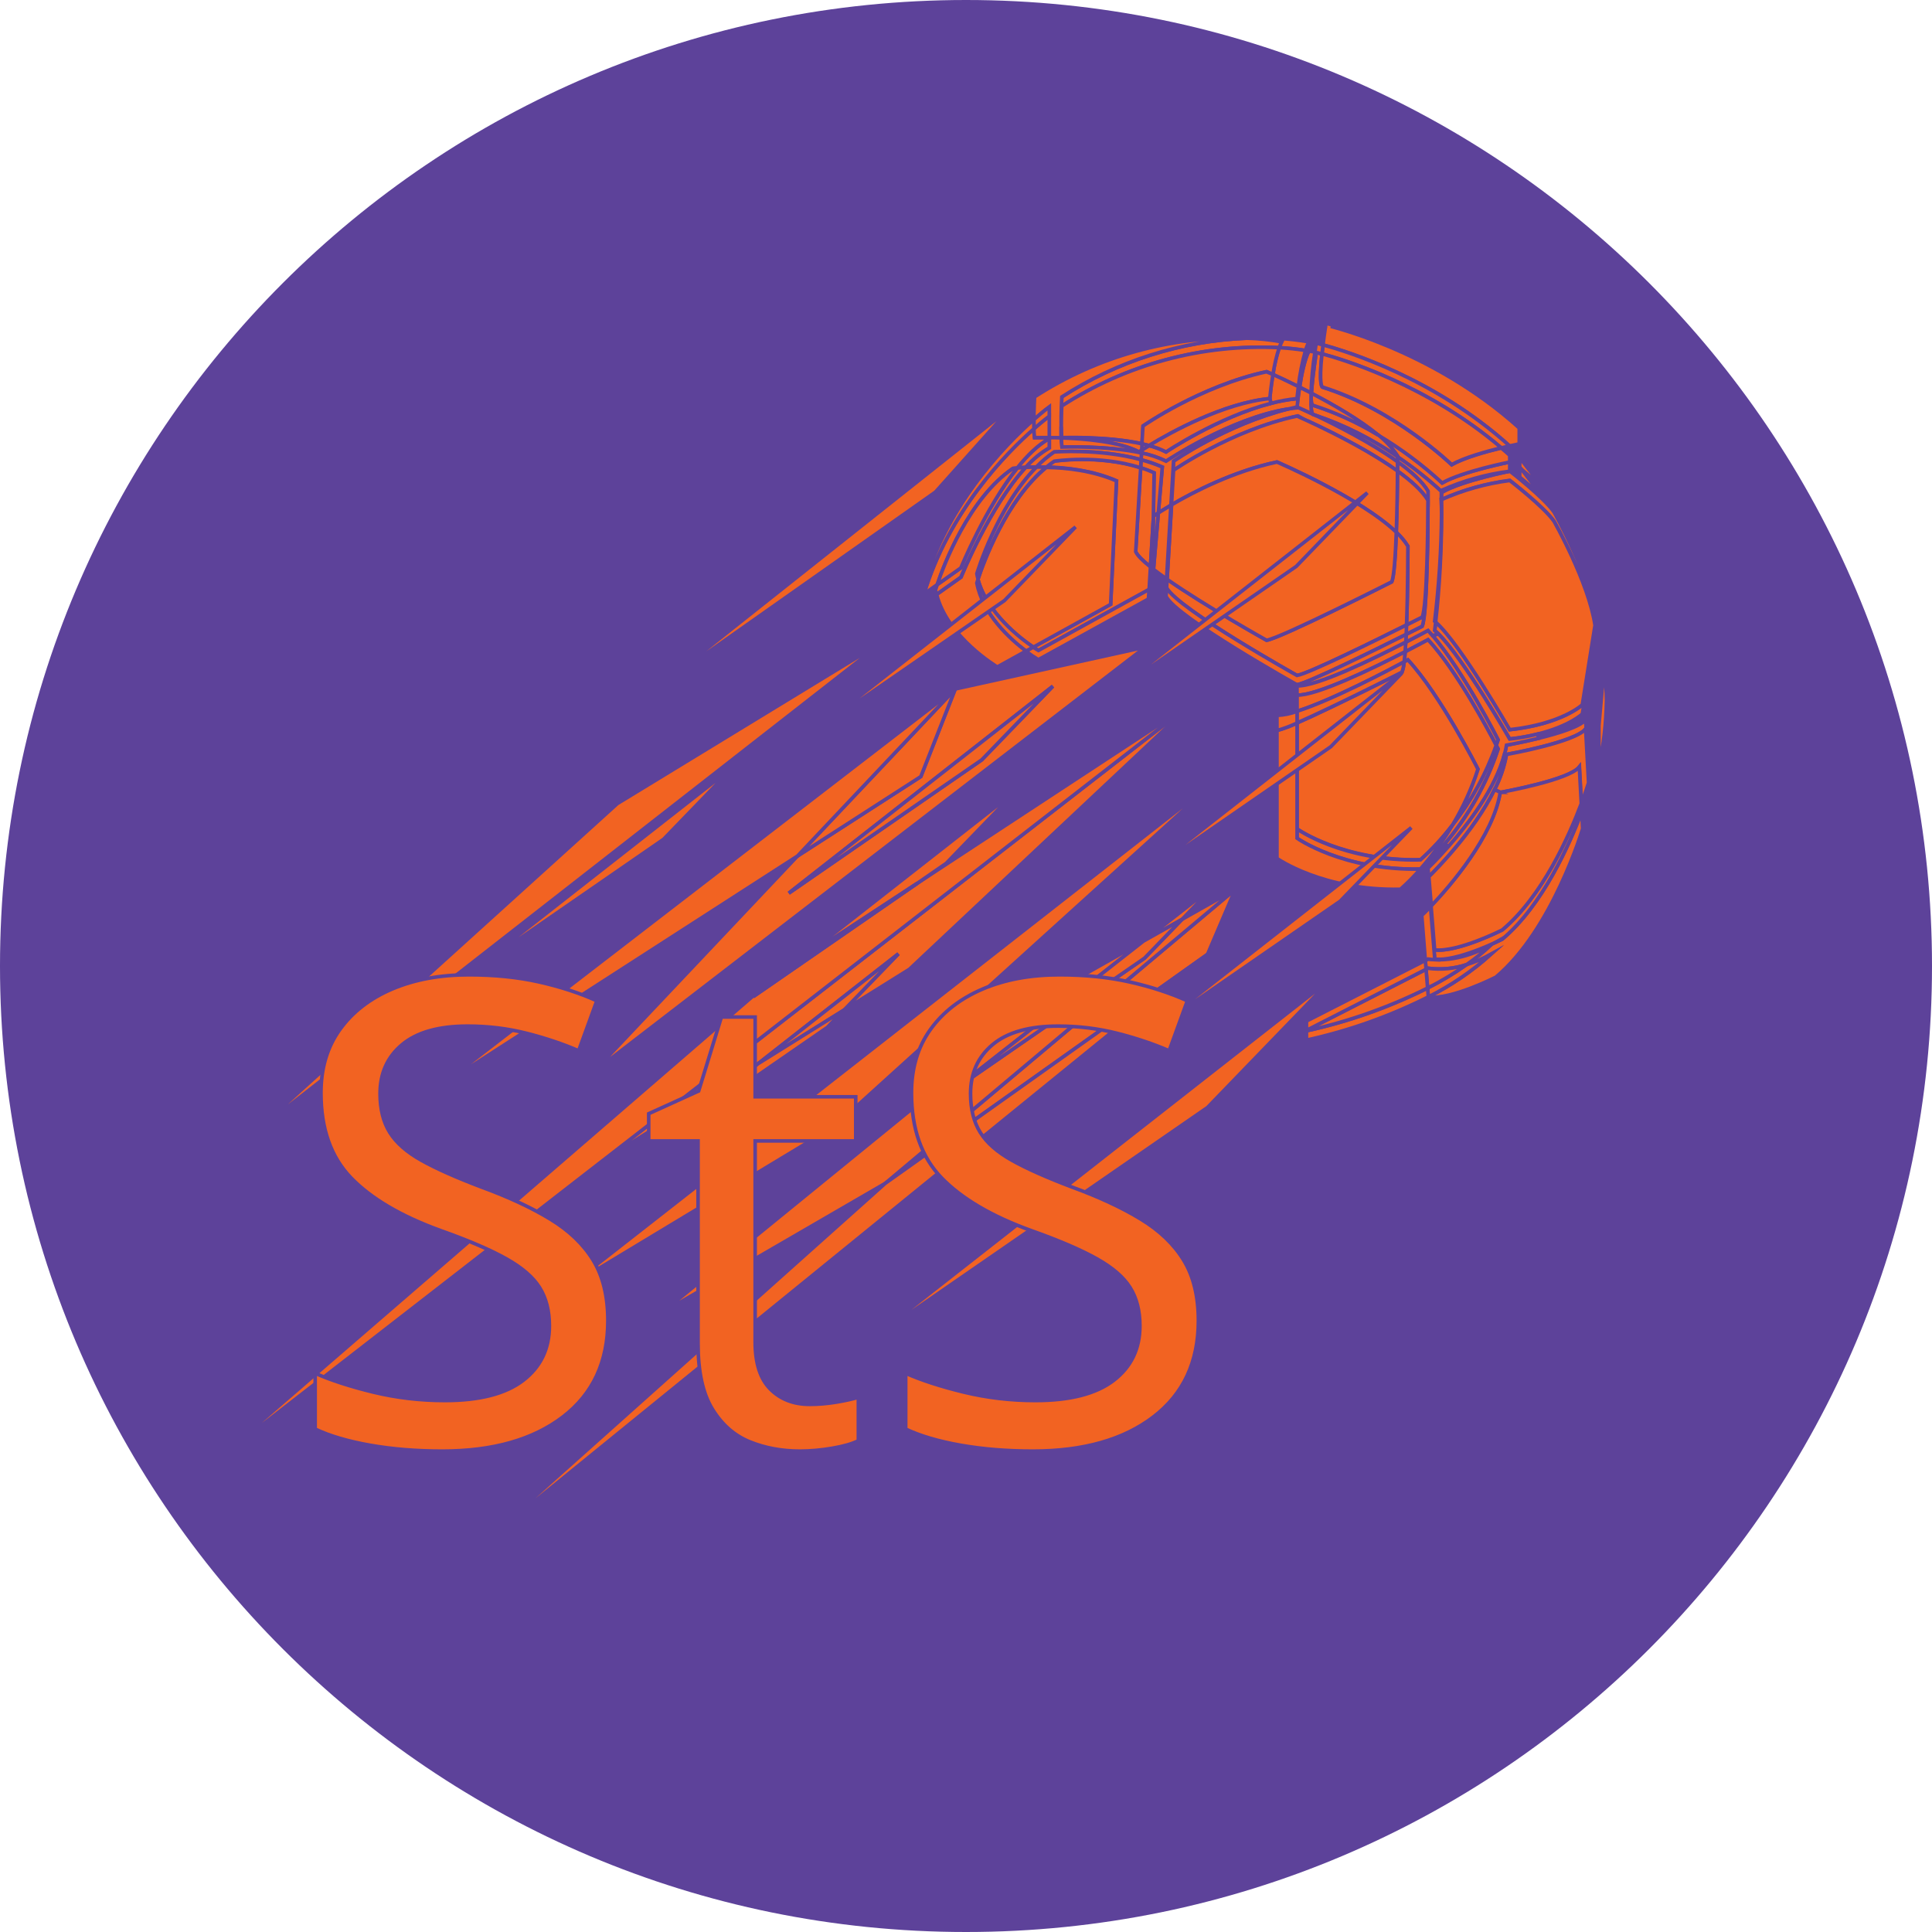
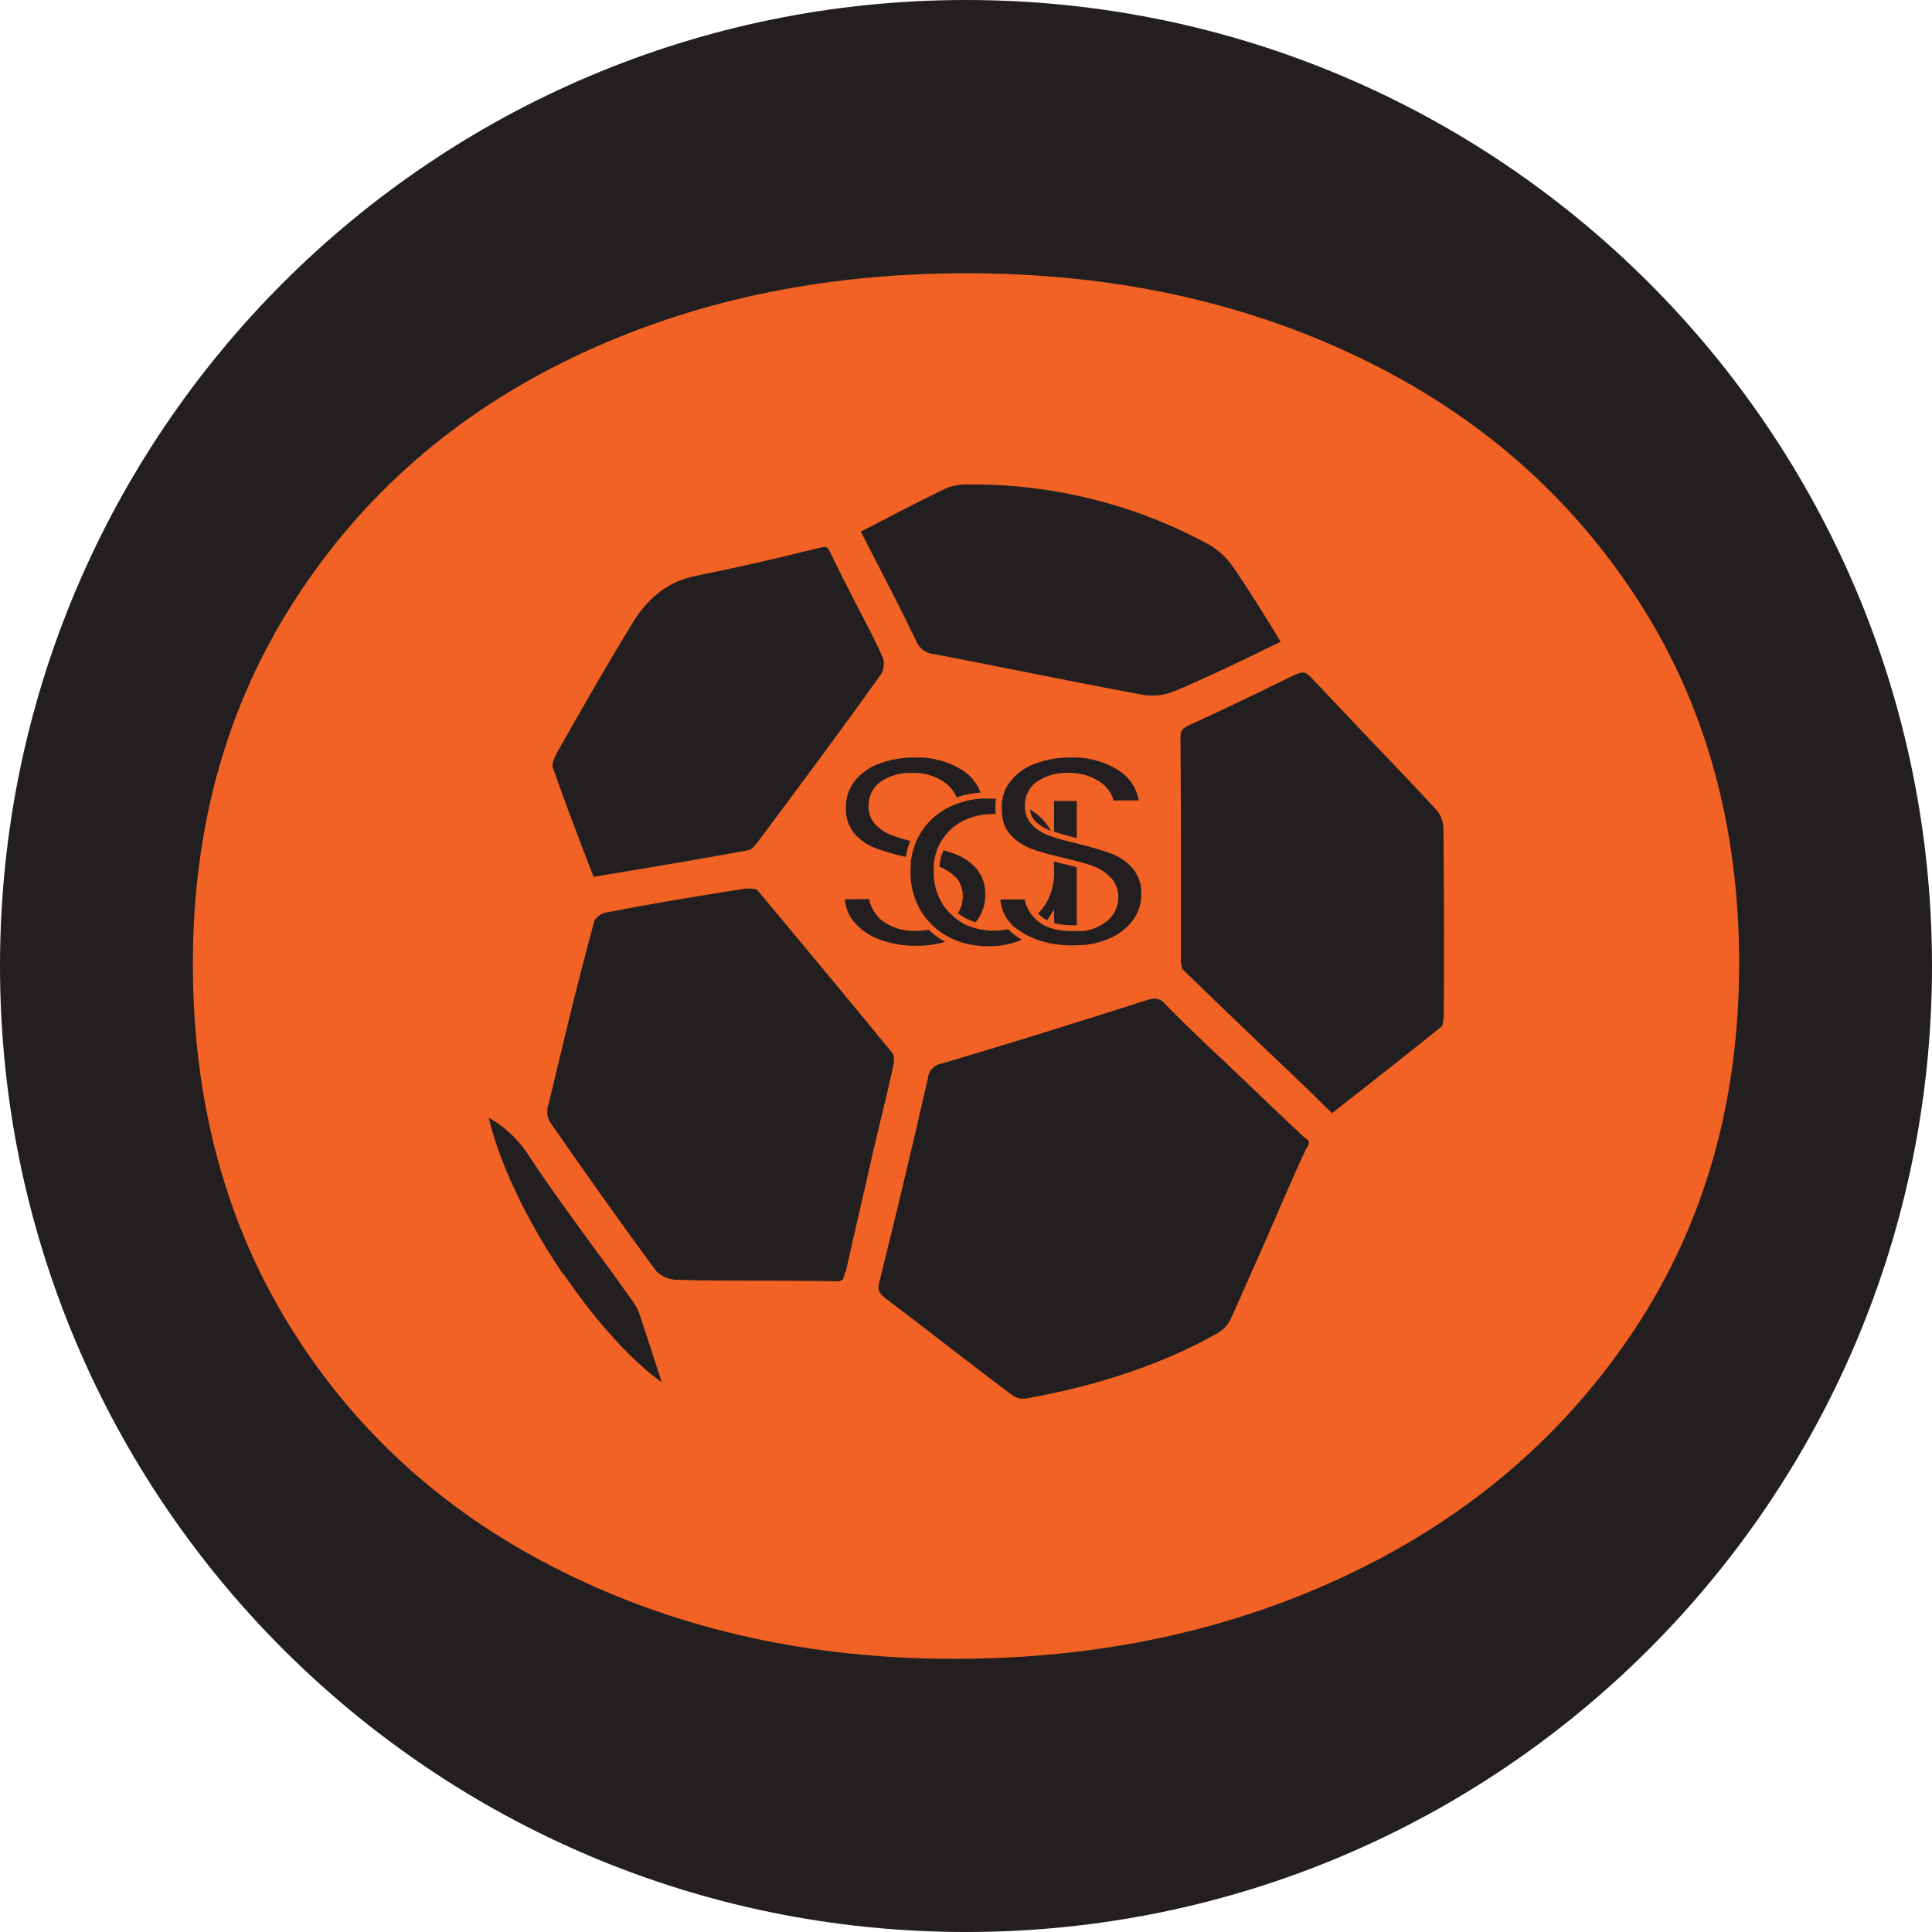
- <svg xmlns="http://www.w3.org/2000/svg" id="Layer_1" data-name="Layer 1" viewBox="0 0 541.44 541.44">
+ <svg xmlns="http://www.w3.org/2000/svg" id="Layer_1" data-name="Layer 1" viewBox="0 0 300 300">
  <defs>
-     <style>.cls-1{fill:#5d429a;}.cls-2,.cls-3{fill:#f26322;stroke:#5d429a;stroke-miterlimit:10;}.cls-3{font-size:181.86px;font-family:Facon;}</style>
+     <style>.cls-1{fill:#231f20;}.cls-2{fill:#f16224;isolation:isolate;}</style>
  </defs>
-   <circle class="cls-1" cx="270.72" cy="270.72" r="270.72" />
-   <path class="cls-2" d="M571.76,303.74a100.72,100.72,0,0,1-2.12,21.4v-2.58A101.48,101.48,0,0,0,571.76,303.74Z" transform="translate(-121.5 -107.51)" />
-   <path class="cls-2" d="M571,295a66.32,66.32,0,0,1,.72,8.75,101.48,101.48,0,0,1-2.12,18.82V310.88Z" transform="translate(-121.5 -107.51)" />
-   <path class="cls-2" d="M568.68,281.62l-.18,1.13C566.7,270.63,557,253.59,557,253.59c-3-4.21-12.39-11.45-12.39-11.45a68.71,68.71,0,0,0-19.12,5.35c0-.76,0-1.53,0-2.3l.23.22c5.84-3.27,18.93-5.85,18.93-5.85v0S554,246.79,557,251C557,251,567.51,269.46,568.68,281.62Z" transform="translate(-121.5 -107.51)" />
-   <path class="cls-2" d="M568.68,284.21l-3.74,23.38s-3.58,3.43-12.54,5.64a58,58,0,0,1-7.8,1.37s-13-22.51-20-29.48a13.32,13.32,0,0,0-1-.91s.11-.83.28-2.35c6.89,6,20.76,30.15,20.76,30.15,14.73-1.63,20.34-7,20.34-7l3.56-22.25C568.57,283.25,568.63,283.74,568.68,284.21Z" transform="translate(-121.5 -107.51)" />
-   <path class="cls-2" d="M568.5,282.75,564.94,305s-5.61,5.38-20.34,7c0,0-13.87-24.11-20.76-30.15a271.78,271.78,0,0,0,1.65-30.17v-.16c0-1.33,0-2.68,0-4a68.71,68.71,0,0,1,19.12-5.35S554,249.38,557,253.59C557,253.59,566.7,270.63,568.5,282.75Z" transform="translate(-121.5 -107.51)" />
-   <path class="cls-2" d="M565.87,309.21l.94,17.29s0,.14-.12.38l-.82-15.09c-3,3.76-22.2,7.15-22.2,7.15l-.53-.14c.22-.82.39-1.64.53-2.46,0,0,4.23-.75,9-1.92C558.13,313.09,564.31,311.2,565.87,309.21Z" transform="translate(-121.5 -107.51)" />
-   <path class="cls-2" d="M566.69,326.88l.12,2.22s-.68,2.3-2,5.9l-.13-2.28C565.75,329.82,566.43,327.71,566.69,326.88Z" transform="translate(-121.5 -107.51)" />
-   <path class="cls-2" d="M565.87,311.79l.82,15.09c-.26.83-.94,2.94-2,5.84l-.55-10.28c-2.86,3.63-21,6.92-22.15,7.13l-1.63-.75a35.86,35.86,0,0,0,3.35-9.88S562.92,315.55,565.87,311.79Z" transform="translate(-121.5 -107.51)" />
-   <path class="cls-2" d="M539.3,372.37c-.42.24-7.14,4.13-14.6,4.13v-.13c6.75,0,17.8-5.66,17.8-5.66,11.36-9.53,18.9-26.7,22.28-35.71l.26,4.74s-8.42,28.29-24.32,41.61c0,0-12.38,6.32-18.93,5.61v-.07A79.51,79.51,0,0,0,539.3,375a34.64,34.64,0,0,1-6.8,2.89A63.63,63.63,0,0,0,539.3,372.37Z" transform="translate(-121.5 -107.51)" />
-   <path class="cls-2" d="M564.65,332.72l.13,2.28c-3.38,9-10.92,26.18-22.28,35.71,0,0-11,5.63-17.8,5.66a10.41,10.41,0,0,1-1.14-.05l-1.2-14.73.2-.21,1,12.34c6.55.7,18.94-5.6,18.94-5.6C553.73,358.7,561.22,341.82,564.65,332.72Z" transform="translate(-121.5 -107.51)" />
-   <path class="cls-2" d="M564.1,322.44l.55,10.28c-3.43,9.1-10.92,26-22.15,35.4,0,0-12.39,6.3-18.94,5.6l-1-12.34c5.39-5.68,17.35-19.46,19.33-31.8H542C543.08,329.36,561.24,326.07,564.1,322.44Z" transform="translate(-121.5 -107.51)" />
-   <polygon class="cls-2" points="425.9 128.29 432.45 136.7 426.4 131.53 425.9 130.88 425.9 128.29" />
-   <polygon class="cls-2" points="426.4 131.53 432.45 139.3 425.9 133.69 425.9 131.1 426.4 131.53" />
-   <path class="cls-2" d="M552.4,313.23l.3,1.19c-4.8,1.17-9,1.92-9,1.92-.14.82-.31,1.64-.53,2.46-2.46,9.57-10.14,19.61-15.61,25.83l-1.29-.46a80.23,80.23,0,0,0,15.09-26.76l-.53-1c.18-.51.36-1,.53-1.56,0,0-9.56-18.9-18.34-29.18l1.57-.52c7.09,7,20,29.48,20,29.48A58,58,0,0,0,552.4,313.23Z" transform="translate(-121.5 -107.51)" />
-   <path class="cls-2" d="M547.26,227.46v4.44s-1.06.21-2.71.58c-20.85-18.84-45.39-26.44-52.28-28.3.2-1.62.45-3.46.77-5.55C493,198.63,522.72,205.25,547.26,227.46Z" transform="translate(-121.5 -107.51)" />
-   <path class="cls-2" d="M544.6,239.54v0s-13.09,2.58-18.93,5.85l-.23-.22c0-.09,0-.19,0-.27A68.42,68.42,0,0,1,544.6,239.54Z" transform="translate(-121.5 -107.51)" />
-   <path class="cls-2" d="M544.6,237v2.57a68.42,68.42,0,0,0-19.17,5.38c0,.08,0,.18,0,.27a104.12,104.12,0,0,0-12.28-9.69v-.23a25,25,0,0,0-5.43-5.84,107.76,107.76,0,0,1,17.94,13.39C531.51,239.54,544.6,237,544.6,237Z" transform="translate(-121.5 -107.51)" />
-   <path class="cls-2" d="M544.6,235.12V237s-13.09,2.57-18.93,5.85a107.76,107.76,0,0,0-17.94-13.39c-5.14-4.26-12.45-8.48-18.71-11.73.17-2.56.56-6.2,1.35-11.41,0,0,.57.13,1.61.4-.94,9,.12,9.31.12,9.31,20.33,6.32,36.23,21.74,36.23,21.74,3.49-2,9.56-3.66,13.89-4.71C543,233.71,543.81,234.4,544.6,235.12Z" transform="translate(-121.5 -107.51)" />
-   <path class="cls-2" d="M543.14,318.8l.53.14a35.86,35.86,0,0,1-3.35,9.88c-5.84,11.92-16.84,22.85-18.43,24.4l-.19-2.41s2.5-2.38,5.83-6.18C533,338.41,540.68,328.37,543.14,318.8Z" transform="translate(-121.5 -107.51)" />
-   <path class="cls-2" d="M544.55,232.48l-2.33.55c-20.62-17.61-44-24.68-50.24-26.34.08-.77.17-1.61.29-2.51C499.16,206,523.7,213.64,544.55,232.48Z" transform="translate(-121.5 -107.51)" />
-   <path class="cls-2" d="M542,329.57h-.06c-2,12.34-13.94,26.12-19.33,31.8l-.67-8.16c1.59-1.55,12.59-12.48,18.43-24.4Z" transform="translate(-121.5 -107.51)" />
-   <path class="cls-2" d="M541.33,314.82c-.17.53-.35,1.05-.53,1.56-2.23-4.3-11.2-21.08-19.1-29.59,0,0-2.59,1.41-6.42,3.38.06-.84.12-1.74.18-2.69,3.73-1.92,6.24-3.29,6.24-3.29.42.46.85.94,1.29,1.45C531.77,295.92,541.33,314.82,541.33,314.82Z" transform="translate(-121.5 -107.51)" />
-   <path class="cls-2" d="M540.8,316.38l.53,1a80.23,80.23,0,0,1-15.09,26.76,63.75,63.75,0,0,1-6.65,6.9h-.06a83.77,83.77,0,0,0,9-12.32v0A79.59,79.59,0,0,0,540.8,316.38Z" transform="translate(-121.5 -107.51)" />
-   <path class="cls-2" d="M542.22,233c-4.33,1.05-10.4,2.76-13.89,4.71,0,0-15.9-15.42-36.23-21.74,0,0-1.06-.35-.12-9.31C498.22,208.35,521.6,215.42,542.22,233Z" transform="translate(-121.5 -107.51)" />
-   <path class="cls-2" d="M521.7,286.79c7.9,8.51,16.87,25.29,19.1,29.59a79.59,79.59,0,0,1-12.25,22.34,75.37,75.37,0,0,0,7.14-15.66s-10.51-20.8-19.63-30.62l-1,.57c.1-.83.19-1.78.27-2.84C519.11,288.2,521.7,286.79,521.7,286.79Z" transform="translate(-121.5 -107.51)" />
-   <path class="cls-2" d="M532.5,377.85a34.64,34.64,0,0,0,6.8-2.89,79.51,79.51,0,0,1-17.52,11.93l-.2-2.49A90.16,90.16,0,0,0,532.5,377.85Z" transform="translate(-121.5 -107.51)" />
-   <path class="cls-2" d="M539.3,372.37a63.63,63.63,0,0,1-6.8,5.48,24.75,24.75,0,0,1-10.8,1l-.55.28-.2-2.49.75-.38a20.29,20.29,0,0,0,3,.22C532.16,376.5,538.88,372.61,539.3,372.37Z" transform="translate(-121.5 -107.51)" />
-   <path class="cls-2" d="M516.06,292.44c9.12,9.82,19.63,30.62,19.63,30.62a75.37,75.37,0,0,1-7.14,15.66v0a69.15,69.15,0,0,1-8.95,9.73c-21.74.47-34.6-8.65-34.6-8.65V310.12c10.16-4.46,29.43-14.24,29.43-14.24A11.38,11.38,0,0,0,515,293Z" transform="translate(-121.5 -107.51)" />
-   <path class="cls-2" d="M519.59,348.48a69.15,69.15,0,0,0,8.95-9.73,83.77,83.77,0,0,1-9,12.32c-21.7.45-34.54-8.65-34.54-8.65v-2.59S497.85,349,519.59,348.48Z" transform="translate(-121.5 -107.51)" />
-   <path class="cls-2" d="M525.49,251.53v.16a268.75,268.75,0,0,1-1.93,29.93l.28.24c-.17,1.52-.28,2.35-.28,2.35a13.32,13.32,0,0,1,1,.91l-1.57.52c-.44-.51-.87-1-1.29-1.45,0,0-2.51,1.37-6.24,3.29,0-.71.08-1.44.12-2.18l4.48-2.26c1.64-3.5,1.64-35.29,1.64-35.29s0,0,0,0c0-1.61,0-2.58,0-2.58-1.6-2.66-4.74-5.49-8.55-8.22,0-.67,0-1.16,0-1.43a104.12,104.12,0,0,1,12.28,9.69c0,.77,0,1.54,0,2.3l-.05,0C525.47,248.86,525.48,250.2,525.49,251.53Z" transform="translate(-121.5 -107.51)" />
-   <path class="cls-2" d="M521.7,378.87a24.75,24.75,0,0,0,10.8-1,90.16,90.16,0,0,1-10.92,6.55l-.43-5.25Z" transform="translate(-121.5 -107.51)" />
-   <path class="cls-2" d="M524.7,376.37v.13a20.29,20.29,0,0,1-3-.22l-.75.38-1-12.61s1-.9,2.44-2.46l1.2,14.73A10.41,10.41,0,0,0,524.7,376.37Z" transform="translate(-121.5 -107.51)" />
-   <path class="cls-2" d="M521.58,384.4l.2,2.49A145.52,145.52,0,0,1,487.64,399V396.4A145.45,145.45,0,0,0,521.58,384.4Z" transform="translate(-121.5 -107.51)" />
-   <path class="cls-2" d="M521.68,247.73s0,0,0,0,0,31.79-1.64,35.29l-4.48,2.26c0-.86.07-1.75.1-2.65,2.67-1.33,4.38-2.2,4.38-2.2C521.41,277.56,521.65,255.37,521.68,247.73Z" transform="translate(-121.5 -107.51)" />
-   <path class="cls-2" d="M521.7,245.15s0,1,0,2.58c-1.6-2.66-4.74-5.49-8.54-8.22,0-1,0-1.9,0-2.58C517,239.66,520.1,242.49,521.7,245.15Z" transform="translate(-121.5 -107.51)" />
-   <path class="cls-2" d="M521.15,379.15l.43,5.25a145.45,145.45,0,0,1-33.94,12v-.14Z" transform="translate(-121.5 -107.51)" />
-   <path class="cls-2" d="M521.68,247.73c0,7.64-.27,29.83-1.62,32.72,0,0-1.71.87-4.38,2.2.38-10.07.38-22.07.38-22.07a19.68,19.68,0,0,0-3.25-3.9c.22-6.16.3-12.93.33-17.17C516.94,242.24,520.08,245.07,521.68,247.73Z" transform="translate(-121.5 -107.51)" />
-   <polygon class="cls-2" points="399.45 269.15 399.65 271.63 366.14 288.75 366.14 286.16 399.45 269.15" />
-   <path class="cls-2" d="M485,342.42s12.84,9.1,34.54,8.65a59.77,59.77,0,0,1-5.57,5.65c-21.74.47-34.6-8.65-34.6-8.65V312.24a35,35,0,0,0,5.63-2.12v32.3Z" transform="translate(-121.5 -107.51)" />
-   <path class="cls-2" d="M516.06,260.58s0,12-.38,22.07C507,287,488.21,296.28,485,296.81c0,0-32.95-18.4-36.56-24.52l.15-2.44c10.91,7.61,27.88,17.09,27.88,17.09,4.21-.7,35.06-16.37,35.06-16.37.65-1.39,1.05-7.3,1.29-13.89A19.68,19.68,0,0,1,516.06,260.58Z" transform="translate(-121.5 -107.51)" />
-   <path class="cls-2" d="M515.68,282.65c0,.9-.07,1.79-.1,2.65-8.71,4.36-27.39,13.57-30.59,14.11,0,0-33.9-18.94-36.7-24.78l.14-2.34C452,278.41,485,296.81,485,296.81,488.21,296.28,507,287,515.68,282.65Z" transform="translate(-121.5 -107.51)" />
-   <path class="cls-2" d="M515.58,285.3c0,.74-.08,1.47-.12,2.18-9,4.63-25,12.47-30.47,12.24v-.31C488.19,298.87,506.87,289.66,515.58,285.3Z" transform="translate(-121.5 -107.51)" />
-   <path class="cls-2" d="M515.46,287.48c-.06.95-.12,1.85-.18,2.69-9,4.64-24.87,12.37-30.29,12.14v-2.59C490.44,300,506.5,292.11,515.46,287.48Z" transform="translate(-121.5 -107.51)" />
-   <path class="cls-2" d="M515.28,290.17c-.08,1.06-.17,2-.27,2.84-4.26,2.28-20.34,10.78-30,13.84v-4.54C490.41,302.54,506.29,294.81,515.28,290.17Z" transform="translate(-121.5 -107.51)" />
-   <path class="cls-2" d="M515,293a11.38,11.38,0,0,1-.59,2.87s-19.27,9.78-29.43,14.24v-3.27C494.67,303.79,510.75,295.29,515,293Z" transform="translate(-121.5 -107.51)" />
-   <path class="cls-2" d="M513.16,235.27v.23a91.28,91.28,0,0,0-23-11.6l-.86-.4h0c-.18-.36-.45-1.4-.33-4.46.1,1.92.47,2,.47,2a85.94,85.94,0,0,1,18.3,8.36A25,25,0,0,1,513.16,235.27Z" transform="translate(-121.5 -107.51)" />
-   <path class="cls-2" d="M513.16,235.5c0,.27,0,.76,0,1.43-7.33-5.29-17.11-10.24-23-13A91.28,91.28,0,0,1,513.16,235.5Z" transform="translate(-121.5 -107.51)" />
-   <path class="cls-2" d="M513.15,236.93c0,.68,0,1.55,0,2.58C501.93,231.43,485,224.14,485,224.14c-18.47,4-34.6,15.19-34.6,15.19l-.57,9.67-.17.09.74-12.35s14.7-10.23,32.1-14.62c.84-.14,1.67-.24,2.5-.32l0-.25c.22.1,1.83.8,4.27,1.94h0c.08.15.14.17.14.17l.72.23C496,226.69,505.82,231.64,513.15,236.93Z" transform="translate(-121.5 -107.51)" />
-   <path class="cls-2" d="M513.14,239.51c0,4.24-.11,11-.33,17.17-10-9.6-33.45-19.71-33.45-19.71-12.19,2.62-23.36,8.4-29.54,12l.57-9.67s16.13-11.22,34.6-15.19C485,224.14,501.93,231.43,513.14,239.51Z" transform="translate(-121.5 -107.51)" />
-   <path class="cls-2" d="M512.81,256.68c-.24,6.59-.64,12.5-1.29,13.89,0,0-30.85,15.67-35.06,16.37,0,0-17-9.48-27.88-17.09L449.82,249c6.18-3.63,17.35-9.41,29.54-12C479.36,237,502.84,247.08,512.81,256.68Z" transform="translate(-121.5 -107.51)" />
-   <path class="cls-2" d="M489,217.7c6.26,3.25,13.57,7.47,18.71,11.73a85.94,85.94,0,0,0-18.3-8.36s-.37-.12-.47-2C489,218.63,489,218.18,489,217.7Z" transform="translate(-121.5 -107.51)" />
-   <path class="cls-2" d="M492.27,204.18c-.12.9-.21,1.74-.29,2.51-1-.27-1.61-.4-1.61-.4-.79,5.21-1.18,8.85-1.35,11.41l-.1-.06A93.92,93.92,0,0,1,490,206.15c.11-.77.23-1.59.36-2.45C490.37,203.7,491,203.84,492.27,204.18Z" transform="translate(-121.5 -107.51)" />
-   <path class="cls-2" d="M488.29,205.9l1.72.25a93.92,93.92,0,0,0-1.09,11.49L485.71,216C486.24,212.53,487.09,208.33,488.29,205.9Z" transform="translate(-121.5 -107.51)" />
-   <path class="cls-2" d="M488.92,217.64c0,.54,0,1,0,1.39-.12,3.06.15,4.1.33,4.46-2.44-1.14-4.05-1.84-4.27-1.94.06-.72.29-2.92.69-5.55Z" transform="translate(-121.5 -107.51)" />
-   <path class="cls-2" d="M487.36,205.72l.93.18c-1.2,2.43-2.05,6.63-2.58,10.1l-.34-.16A65.89,65.89,0,0,1,487.36,205.72Z" transform="translate(-121.5 -107.51)" />
-   <path class="cls-2" d="M488.29,203.31a16,16,0,0,0-.93,2.41,72.38,72.38,0,0,0-7.36-.78,14.1,14.1,0,0,1,.67-1.63,63,63,0,0,0-9.75-1A77.11,77.11,0,0,1,488.29,203.31Z" transform="translate(-121.5 -107.51)" />
-   <path class="cls-2" d="M487.36,205.72a65.89,65.89,0,0,0-2,10.12c-3-1.49-5.54-2.67-7.13-3.39a47.26,47.26,0,0,1,1.76-7.51A72.38,72.38,0,0,1,487.36,205.72Z" transform="translate(-121.5 -107.51)" />
-   <path class="cls-2" d="M485.37,215.84l.34.16c-.4,2.63-.63,4.83-.69,5.55h0c-.84.18-1.67.38-2.5.58-16.23,2.59-34.2,14.64-34.2,14.64a27.47,27.47,0,0,0-6.88-2.3l0-.81c.48-.31,1.18-.75,2.06-1.28a23.86,23.86,0,0,1,4.77,1.79s14.63-9.81,29.42-13.63a47.5,47.5,0,0,1,7.28-1.32S485.11,217.83,485.37,215.84Z" transform="translate(-121.5 -107.51)" />
-   <path class="cls-2" d="M485.37,215.84c-.26,2-.38,3.37-.38,3.37a47.5,47.5,0,0,0-7.28,1.32l-.35-1.32s.28-3.13.88-6.76C479.83,213.17,482.36,214.35,485.37,215.84Z" transform="translate(-121.5 -107.51)" />
-   <path class="cls-2" d="M485,306.85v3.27a35,35,0,0,1-5.63,2.12V308A18.27,18.27,0,0,0,485,306.85Z" transform="translate(-121.5 -107.51)" />
-   <path class="cls-2" d="M480.67,203.31a14.1,14.1,0,0,0-.67,1.63,102.79,102.79,0,0,0-60.93,16.39s-.15,2.82-.19,5.76c-.06-3.59.19-8.35.19-8.35a103.08,103.08,0,0,1,51.85-16.45A63,63,0,0,1,480.67,203.31Z" transform="translate(-121.5 -107.51)" />
-   <path class="cls-2" d="M480,204.94a47.26,47.26,0,0,0-1.76,7.51l-1.78-.79c-18.47,4-34.6,15.2-34.6,15.2l-.3,5c-9.72-2.15-22.49-1.71-22.49-1.71a22.28,22.28,0,0,1-.19-3.1c0-2.94.19-5.76.19-5.76A102.79,102.79,0,0,1,480,204.94Z" transform="translate(-121.5 -107.51)" />
-   <path class="cls-2" d="M478.24,212.45c-.6,3.63-.88,6.76-.88,6.76-13,1.26-27.76,9.47-33.84,13.16-.64-.17-1.29-.33-2-.47l.3-5s16.13-11.22,34.6-15.2Z" transform="translate(-121.5 -107.51)" />
-   <path class="cls-2" d="M477.36,219.21l.35,1.32c-14.79,3.82-29.42,13.63-29.42,13.63a23.86,23.86,0,0,0-4.77-1.79C449.6,228.68,464.39,220.47,477.36,219.21Z" transform="translate(-121.5 -107.51)" />
-   <path class="cls-2" d="M411.44,218.74a102.78,102.78,0,0,1,59.48-16.45,103.08,103.08,0,0,0-51.85,16.45s-.25,4.76-.19,8.35c0,1.07,0,2.16,0,3.14-1.22,0-2.33-.07-3.32-.07v-8.62s-1.67,1.22-4.32,3.55C411.27,222,411.44,218.74,411.44,218.74Z" transform="translate(-121.5 -107.51)" />
-   <path class="cls-2" d="M482.49,222.12c-17.4,4.39-32.1,14.62-32.1,14.62l-.74,12.35c-1.49.88-2.69,1.63-3.53,2.17l1.11-12.86a42.5,42.5,0,0,0-5.94-2.06l.12-1.88a27.47,27.47,0,0,1,6.88,2.3S466.26,224.71,482.49,222.12Z" transform="translate(-121.5 -107.51)" />
-   <path class="cls-2" d="M449.82,249l-1.24,20.85-.16-.11,1.23-20.65Z" transform="translate(-121.5 -107.51)" />
-   <path class="cls-2" d="M449.65,249.09l-1.23,20.65c-1.32-.92-2.56-1.83-3.65-2.68l1.35-15.8C447,250.72,448.16,250,449.65,249.09Z" transform="translate(-121.5 -107.51)" />
-   <path class="cls-2" d="M447.23,238.4l-1.11,12.86c-.88.57-1.36.91-1.36.91l-.05.87.23-13a38.33,38.33,0,0,0-3.78-1.41l.13-2.26A42.5,42.5,0,0,1,447.23,238.4Z" transform="translate(-121.5 -107.51)" />
-   <path class="cls-2" d="M446.12,251.26l-1.35,15.8-.31-.23.25-13.79.05-.87S445.24,251.83,446.12,251.26Z" transform="translate(-121.5 -107.51)" />
-   <path class="cls-2" d="M444.94,240l-.23,13-.8,13.35c-2.14-1.71-3.65-3.18-4.15-4.23l1.4-23.56A38.33,38.33,0,0,1,444.94,240Z" transform="translate(-121.5 -107.51)" />
-   <path class="cls-2" d="M444.77,267.06l-.39,4.54.08-4.77Z" transform="translate(-121.5 -107.51)" />
-   <path class="cls-2" d="M443.91,266.39l.8-13.35-.25,13.79Z" transform="translate(-121.5 -107.51)" />
-   <path class="cls-2" d="M444.46,266.83l-.08,4.77-.06.67-.78.43.37-6.31Z" transform="translate(-121.5 -107.51)" />
-   <polygon class="cls-2" points="322.82 164.76 322.88 164.09 322.82 167.35 321.87 167.87 322.03 165.19 322.82 164.76" />
-   <path class="cls-2" d="M443.91,266.39l-.37,6.31-31,17.1s-.55-.32-1.46-.95l21.69-12,1.64-34.6c-6.56-2.86-14-3.72-19.65-3.87.72-.59,1.46-1.15,2.22-1.66,0,0,12.34-1.93,24.2,1.84l-1.4,23.56C440.26,263.21,441.77,264.68,443.91,266.39Z" transform="translate(-121.5 -107.51)" />
-   <path class="cls-2" d="M412.52,289.8l31-17.1-.17,2.68-30.85,17A39.93,39.93,0,0,1,409,290l2-1.12C412,289.48,412.52,289.8,412.52,289.8Z" transform="translate(-121.5 -107.51)" />
-   <path class="cls-2" d="M441.56,231.9c.67.14,1.32.3,2,.47-.88.53-1.58,1-2.06,1.28Z" transform="translate(-121.5 -107.51)" />
-   <path class="cls-2" d="M441.56,231.9l-.1,1.75-.79.51c-5.41-2.85-15.06-3.7-21.79-3.93,0-1,0-2.07,0-3.14a22.28,22.28,0,0,0,.19,3.1S431.84,229.75,441.56,231.9Z" transform="translate(-121.5 -107.51)" />
-   <path class="cls-2" d="M441.46,233.65l0,.81c-9.7-2.11-22.34-1.67-22.34-1.67a21.82,21.82,0,0,1-.19-2.56c6.73.23,16.38,1.08,21.79,3.93Z" transform="translate(-121.5 -107.51)" />
-   <path class="cls-2" d="M441.41,234.46l-.12,1.88c-11.69-3.18-24.33-2.18-24.33-2.18a33.52,33.52,0,0,0-5,4.24c-1.11,0-2.11,0-3,.09a26.91,26.91,0,0,1,6.62-5.47v-2.86c1,0,2.1,0,3.32.07a21.82,21.82,0,0,0,.19,2.56S431.71,232.35,441.41,234.46Z" transform="translate(-121.5 -107.51)" />
-   <path class="cls-2" d="M441.29,236.34l-.13,2.26c-11.86-3.77-24.2-1.84-24.2-1.84-.76.51-1.5,1.07-2.22,1.66-1,0-1.94,0-2.82,0a33.52,33.52,0,0,1,5-4.24S429.6,233.16,441.29,236.34Z" transform="translate(-121.5 -107.51)" />
-   <path class="cls-2" d="M434.39,242.29l-1.64,34.6-21.69,12c-3.64-2.47-12.95-9.59-15.49-19,1.49-4.52,7.89-22.16,19.17-31.39C420.43,238.57,427.83,239.43,434.39,242.29Z" transform="translate(-121.5 -107.51)" />
-   <path class="cls-2" d="M415.56,230.42V233a26.91,26.91,0,0,0-6.62,5.47c-1,0-1.77.11-2.36.17C409.42,235.1,412.46,232.12,415.56,230.42Z" transform="translate(-121.5 -107.51)" />
-   <path class="cls-2" d="M415.56,230.16v.26c-3.1,1.7-6.14,4.68-9,8.24-.76.06-1.18.12-1.18.12-12.29,8.32-19.36,27.06-21.24,32.57l-3.7,2.62c7-23.16,23.07-39.5,30.8-46.29a19.22,19.22,0,0,0,.18,2.51S413.06,230.14,415.56,230.16Z" transform="translate(-121.5 -107.51)" />
-   <path class="cls-2" d="M415.56,224.14v6c-2.5,0-4.12,0-4.12,0a19.22,19.22,0,0,1-.18-2.51C413.9,225.35,415.56,224.14,415.56,224.14Z" transform="translate(-121.5 -107.51)" />
-   <path class="cls-2" d="M415.56,221.54v2.6s-1.66,1.21-4.3,3.54c0-.81,0-1.7,0-2.59C413.89,222.76,415.56,221.54,415.56,221.54Z" transform="translate(-121.5 -107.51)" />
-   <path class="cls-2" d="M411.92,238.4c.88,0,1.83,0,2.82,0-11.28,9.23-17.68,26.87-19.17,31.39a15.22,15.22,0,0,1-.34-1.52S400.79,249.62,411.92,238.4Z" transform="translate(-121.5 -107.51)" />
-   <path class="cls-2" d="M411.24,225.09c0,.89,0,1.78,0,2.59-7.73,6.79-23.85,23.13-30.8,46.29l-.9.64C385.9,249.76,403.14,232.22,411.24,225.09Z" transform="translate(-121.5 -107.51)" />
-   <path class="cls-2" d="M411.06,288.85,409,290c-4.57-3.45-12.18-10.38-13.79-19.08,0,0,.11-.39.34-1.08C398.11,279.26,407.42,286.38,411.06,288.85Z" transform="translate(-121.5 -107.51)" />
-   <path class="cls-2" d="M408.94,238.49c.87-.05,1.87-.08,3-.09-11.13,11.22-16.69,29.89-16.69,29.89a15.22,15.22,0,0,0,.34,1.52c-.23.69-.34,1.08-.34,1.08,1.61,8.7,9.22,15.63,13.79,19.08L401,294.42s-14-8.32-17-20.31l6.86-4.86S398.88,249.39,408.94,238.49Z" transform="translate(-121.5 -107.51)" />
-   <path class="cls-2" d="M406.58,238.66c.59-.06,1.39-.12,2.36-.17-10.06,10.9-18.16,30.76-18.16,30.76l-6.86,4.86c-.1-.39-.19-.79-.26-1.2,0,0,.17-.56.5-1.56l6.62-4.69S397.65,249.83,406.58,238.66Z" transform="translate(-121.5 -107.51)" />
-   <path class="cls-2" d="M405.4,238.78s.42-.06,1.18-.12c-8.93,11.17-15.8,28-15.8,28l-6.62,4.69C386,265.84,393.11,247.1,405.4,238.78Z" transform="translate(-121.5 -107.51)" />
-   <polygon class="cls-2" points="395.51 231.94 375.58 252.56 321.48 289.93 395.51 231.94" />
-   <polygon class="cls-2" points="392.87 188.63 372.95 209.27 318.85 246.63 392.87 188.63" />
-   <polygon class="cls-2" points="383.2 138.1 363.27 158.73 309.17 196.1 383.2 138.1" />
-   <polygon class="cls-2" points="373.92 273.61 338.4 310.37 242.01 376.96 373.92 273.61" />
-   <polygon class="cls-2" points="346.19 249.23 338.4 267.45 248.09 331.63 346.19 249.23" />
-   <polygon class="cls-2" points="346.19 249.23 248.09 331.63 185.18 368.11 297.14 276.89 320.44 263.75 266.66 305.89 320.75 268.52 331.25 257.66 346.19 249.23" />
-   <polygon class="cls-2" points="342.06 217.63 233.89 315.63 159.14 360.72 342.06 217.63" />
-   <polygon class="cls-2" points="340.68 247.89 331.25 257.66 320.44 263.75 340.68 247.89" />
-   <polygon class="cls-2" points="338.4 267.45 133.77 433.79 248.09 331.63 338.4 267.45" />
-   <polygon class="cls-2" points="334.69 196.58 254.86 271.63 236.54 283.06 251.78 267.3 212.52 298.05 168.9 325.27 334.69 196.58" />
-   <polygon class="cls-2" points="334.69 196.58 168.9 325.27 168.88 325.28 58.67 410.83 217.65 273.41 223.53 269.55 211.08 279.31 257.2 247.45 334.69 196.58" />
-   <polygon class="cls-2" points="331.25 257.66 320.75 268.52 266.66 305.89 320.44 263.75 331.25 257.66" />
-   <path class="cls-2" d="M442.49,288.85,287.74,408,345,347.41l34.56-22.27,9.65-24.54Zm-45.85,31.61,19.93-20.64-74,58Z" transform="translate(-121.5 -107.51)" />
-   <polygon class="cls-2" points="301.43 147.68 281.49 168.31 227.39 205.68 301.43 147.68" />
-   <polygon class="cls-2" points="295.07 192.31 275.13 212.94 221.04 250.31 295.07 192.31" />
-   <polygon class="cls-2" points="285.11 221.32 265.18 241.94 257.2 247.45 223.53 269.55 285.11 221.32" />
-   <polygon class="cls-2" points="283.49 114.03 262.16 137.89 183.82 193.09 283.49 114.03" />
-   <polygon class="cls-2" points="267.71 193.09 258.06 217.63 223.49 239.9 267.71 193.09" />
-   <polygon class="cls-2" points="267.71 193.09 223.49 239.9 122.27 305.12 267.71 193.09" />
-   <polygon class="cls-2" points="257.2 247.45 211.08 279.31 223.53 269.55 257.2 247.45" />
-   <polygon class="cls-2" points="251.78 267.3 236.54 283.06 212.52 298.05 251.78 267.3" />
-   <polygon class="cls-2" points="248.09 179.43 70.18 318.33 173 225.21 248.09 179.43" />
-   <polygon class="cls-2" points="212.52 298.05 236.54 283.06 231.85 287.92 177.76 325.28 212.52 298.05" />
-   <polygon class="cls-2" points="205.9 214.57 185.96 235.2 131.87 272.57 205.9 214.57" />
-   <text class="cls-3" transform="translate(79.05 404.86)">StS</text>
+   <circle class="cls-1" cx="150" cy="150" r="150" />
+   <path class="cls-2" d="M380.6,429.55q-15.81-24.33-43.11-37.45T276.38,379q-33.8,0-61.1,13.11t-43.12,37.65q-15.82,24.5-15.82,56.44,0,32.31,15.39,56.84t42.47,37.81q27.08,13.32,60.45,13.3,33.8,0,61.53-13.3t44-37.81q16.26-24.53,16.26-56.84T380.6,429.55ZM262.37,417.93c3.83-2,7.43-3.85,11.08-5.61a8.73,8.73,0,0,1,3.33-.52,76.71,76.71,0,0,1,37.38,9.35,11.92,11.92,0,0,1,3.89,3.73c2,2.92,3.88,5.93,5.84,9.1l1.35,2.22a1.35,1.35,0,0,1-.29.18c-1.09.52-2.18,1-3.26,1.58-4.28,2.05-8.69,4.17-13.09,6a8.93,8.93,0,0,1-4.66.51c-6.32-1.16-12.74-2.43-18.94-3.67-4.44-.88-9-1.8-13.55-2.65a3.25,3.25,0,0,1-2.8-2.06c-2.14-4.47-4.37-8.79-6.73-13.34-.62-1.22-1.25-2.41-1.88-3.64C260.83,418.73,261.62,418.33,262.37,417.93Zm.1,46.81a7,7,0,0,0,2.73,1.65c.66.23,1.51.49,2.53.77a11.79,11.79,0,0,0-.69,2.48,37.83,37.83,0,0,1-4.75-1.39,8.15,8.15,0,0,1-3.24-2.25,6,6,0,0,1-1.31-4.08,6.42,6.42,0,0,1,1.31-4,8.46,8.46,0,0,1,3.72-2.72,15.18,15.18,0,0,1,5.64-1,13,13,0,0,1,7.47,2,7.1,7.1,0,0,1,2.78,3.44,13.37,13.37,0,0,0-3.72.76,5.3,5.3,0,0,0-2-2.43,8.31,8.31,0,0,0-5-1.38,8,8,0,0,0-4.76,1.33,4.52,4.52,0,0,0-1.92,3.85A4,4,0,0,0,262.47,464.74Zm-1.11,11.45a5.69,5.69,0,0,0,2.06,3.38,8.08,8.08,0,0,0,5.27,1.53,11.31,11.31,0,0,0,1.89-.15,12,12,0,0,0,2.57,1.86,15.12,15.12,0,0,1-4.46.62,15.71,15.71,0,0,1-5.78-1,9.4,9.4,0,0,1-3.93-2.73,6.33,6.33,0,0,1-1.41-3.5Zm10.32,4.52-.42-.37c-.13-.12-.25-.25-.37-.38a10.5,10.5,0,0,1-1.54-2,11.53,11.53,0,0,1-1.58-6,11,11,0,0,1,.06-1.16c0-.16,0-.31,0-.47s0-.3.07-.45a10.88,10.88,0,0,1,.68-2.46c.06-.15.12-.29.19-.43a3.13,3.13,0,0,1,.2-.41c.11-.21.22-.42.34-.61a10.71,10.71,0,0,1,4.31-4c.21-.11.41-.2.63-.29a7.52,7.52,0,0,1,.78-.32,13.31,13.31,0,0,1,1.52-.46,13.6,13.6,0,0,1,2.34-.33l.46,0h.46c.42,0,.84,0,1.25.06a7.35,7.35,0,0,0-.11,1.34,8.73,8.73,0,0,0,.05,1h-.34A10.41,10.41,0,0,0,276,464a8.4,8.4,0,0,0-3.41,3.12c-.07.1-.12.2-.18.3s-.14.27-.21.42-.13.27-.2.42a9,9,0,0,0-.62,2.52c0,.15,0,.31,0,.46s0,.33,0,.5v.18a9.18,9.18,0,0,0,1.27,4.87,7.26,7.26,0,0,0,1.28,1.61,3.31,3.31,0,0,0,.33.32l.35.31A10.14,10.14,0,0,0,276,480a9.25,9.25,0,0,0,1.22.51l.5.16.5.13a10.51,10.51,0,0,0,2.47.28,10.23,10.23,0,0,0,2.23-.23,9.53,9.53,0,0,0,2.13,1.65,12.81,12.81,0,0,1-5.27,1,13.75,13.75,0,0,1-4.31-.67l-.58-.22c-.2-.08-.4-.16-.58-.25a5.86,5.86,0,0,1-.67-.32A11.78,11.78,0,0,1,271.68,480.71Zm3-8a7,7,0,0,0-2.41-1.55,7.88,7.88,0,0,1,.62-2.58c.71.21,1.33.43,1.88.64a8.35,8.35,0,0,1,3.28,2.28,6,6,0,0,1,1.33,4.12,6.6,6.6,0,0,1-1.22,3.8l-.28.37a9.9,9.9,0,0,1-1.46-.59,8.22,8.22,0,0,1-1.3-.83,4.53,4.53,0,0,0,.76-2.59A4.21,4.21,0,0,0,274.7,472.66Zm9.26,7.9a4.17,4.17,0,0,1-.36-.37,4.4,4.4,0,0,1-.35-.39.35.35,0,0,1-.1-.11,6.26,6.26,0,0,1-1.41-3.5h3.79a5.23,5.23,0,0,0,.85,2.07,4.92,4.92,0,0,0,.57.71,7.25,7.25,0,0,0,.63.6,4.91,4.91,0,0,0,.84.56,2.06,2.06,0,0,0,.42.21,5.37,5.37,0,0,0,.82.32,2.3,2.3,0,0,0,.45.12,11,11,0,0,0,2.74.32c.27,0,.52,0,.78,0a3.42,3.42,0,0,0,.46,0l.46,0a7.44,7.44,0,0,0,3.51-1.36,4.72,4.72,0,0,0,2-3.9,4.2,4.2,0,0,0-1.19-3.07A7.42,7.42,0,0,0,296,471c-.44-.16-.94-.31-1.49-.47l-.46-.12c-.15,0-.3-.09-.46-.12q-.88-.24-1.92-.48t-1.95-.48l-.52-.13-.54-.15h0c-.86-.25-1.62-.49-2.26-.74a8.18,8.18,0,0,1-3.23-2.25,5.08,5.08,0,0,1-1-2,3.57,3.57,0,0,1-.11-.47A2.53,2.53,0,0,1,282,463h0a7.49,7.49,0,0,1-.07-1.09,7.15,7.15,0,0,1,.11-1.24,3.78,3.78,0,0,1,.1-.46,3.66,3.66,0,0,1,.13-.44,6.08,6.08,0,0,1,1-1.85,8.5,8.5,0,0,1,3.73-2.72,15.09,15.09,0,0,1,5.63-1,12.93,12.93,0,0,1,7.46,2,7,7,0,0,1,3.13,4.66h-3.91a5.12,5.12,0,0,0-2.13-2.89,8.31,8.31,0,0,0-5-1.38,8,8,0,0,0-4.74,1.33,4.44,4.44,0,0,0-1.83,2.79c0,.15-.05.3-.07.47a4.07,4.07,0,0,0,0,.5v.09a4,4,0,0,0,1.18,2.95,2,2,0,0,0,.26.24c.1.1.21.18.32.28a7.59,7.59,0,0,0,2.13,1.13c1,.36,2.46.77,4.28,1.21h0l.43.11.46.11a41.75,41.75,0,0,1,4.4,1.34,8.53,8.53,0,0,1,3.29,2.28,6,6,0,0,1,1.32,4.12,6.76,6.76,0,0,1-1.21,3.8,8.83,8.83,0,0,1-3.67,2.92,12.91,12.91,0,0,1-4.13,1.06,3.55,3.55,0,0,1-.46,0c-.4,0-.82.05-1.24.05a17.14,17.14,0,0,1-3.19-.28c-.16,0-.31-.06-.46-.09a12.87,12.87,0,0,1-2.13-.64h0l-.52-.22a5.4,5.4,0,0,1-.49-.23A9.4,9.4,0,0,1,284,480.56Zm6-10.28,1.52.37q1.17.27,2.13.54v9c-.26,0-.51,0-.78,0a10.29,10.29,0,0,1-2.74-.33v-2.12l-.84,1.31a4.17,4.17,0,0,1-.26.37,4.13,4.13,0,0,1-.85-.55,5.3,5.3,0,0,1-.54-.51,8.1,8.1,0,0,0,1.22-1.55,9.12,9.12,0,0,0,1.27-4.82A10.37,10.37,0,0,0,290,470.28Zm3.65-9.37v5.75c-1.44-.36-2.61-.69-3.52-1v-4.77Zm-4,4.62a6.15,6.15,0,0,1-2.38-1.45,2.79,2.79,0,0,1-.87-1.86,8.37,8.37,0,0,1,2.86,2.7Zm-76.79-12c4.32-7.62,7.93-13.95,11.87-20.37,2.46-4,5.63-6.37,9.68-7.2,6-1.21,12.39-2.66,18.93-4.29,1.55-.4,1.6-.28,2.12.81,1.23,2.6,2.56,5.17,3.84,7.67,1.45,2.79,3,5.7,4.29,8.6a3.35,3.35,0,0,1-.23,2.31c-6.31,8.87-12.84,17.62-19.14,26.06-.91,1.22-1.36,1.38-1.36,1.38-6.83,1.26-13.54,2.4-20.64,3.58l-3.6.6c-.42-1.06-.82-2.14-1.23-3.21-1.84-4.8-3.57-9.34-5.18-14A4.33,4.33,0,0,1,212.87,453.57Zm1,80.81c-5.73-8.45-9.9-17.32-11.52-24.27a17.66,17.66,0,0,1,5.85,5.33c3.51,5.36,7.36,10.6,11.06,15.65,1.67,2.26,3.37,4.59,5,6.91l.11.15a9.61,9.61,0,0,1,1.25,2.06c1.24,3.7,2.44,7.4,3.6,11C224.64,548,219,541.92,213.9,534.38Zm43.82-.33c-.32,1.46-.37,1.5-2,1.46-3.8-.08-7.66-.08-11.39-.09-4.27,0-8.68,0-13-.14a4.67,4.67,0,0,1-2.91-1.31c-6-8.12-11.79-16.34-16.6-23.28a3.33,3.33,0,0,1-.31-2.07c1-4,2.07-8.65,3.29-13.61s2.57-10.26,4-15.55a3.15,3.15,0,0,1,1.56-1.16c6.89-1.34,13.7-2.47,21.81-3.75a6.06,6.06,0,0,1,1.84.13l4.84,5.8c5.68,6.81,11,13.23,16.34,19.76a3.69,3.69,0,0,1,0,1.89c-1,4.49-2.13,9.06-3.18,13.47C260.59,521.64,259.08,527.88,257.72,534.05Zm71.63-19.23c-2,4.31-3.88,8.72-5.74,13-2,4.47-4,9.11-6.05,13.63a5.12,5.12,0,0,1-1.92,2.08c-8.44,4.75-18.21,8.1-29.85,10.2a3,3,0,0,1-2-.44c-3.45-2.57-6.91-5.25-10.27-7.83-3.08-2.37-6.25-4.83-9.41-7.2-1.28-1-1.37-1.42-1.07-2.66,2.44-9.78,4.91-20.11,7.52-31.54a2.54,2.54,0,0,1,2.13-2.34c9.84-2.91,20.2-6.13,31.7-9.8a4.73,4.73,0,0,1,1.43-.3,2.08,2.08,0,0,1,1.58.84c2.47,2.56,5.08,5,7.61,7.43,1,.91,2,1.83,2.92,2.75l1.52,1.47.05,0,1.7,1.64c2.56,2.47,5.21,5,7.9,7.48C329.76,513.75,329.81,513.79,329.35,514.82Zm21.23-20a3.19,3.19,0,0,1-.18,1.09c-4.83,3.91-9.63,7.66-14.71,11.65-.78.61-1.58,1.22-2.37,1.85L329,505.28c-6.56-6.24-12.76-12.14-19-18.22a3.7,3.7,0,0,1-.24-1.53c0-4.71,0-9.49,0-14.13,0-6.59,0-13.42-.07-20.13,0-1.26.21-1.58,1.47-2.15,4.85-2.2,9.71-4.56,14.41-6.85l1.72-.84c1.42-.68,1.9-.52,2.69.34,2.95,3.15,6,6.31,8.89,9.38,3.55,3.72,7.23,7.55,10.76,11.39a4.81,4.81,0,0,1,.9,2.88C350.63,475.57,350.62,485.93,350.58,494.83Z" transform="translate(-126.39 -336.57)" />
</svg>
